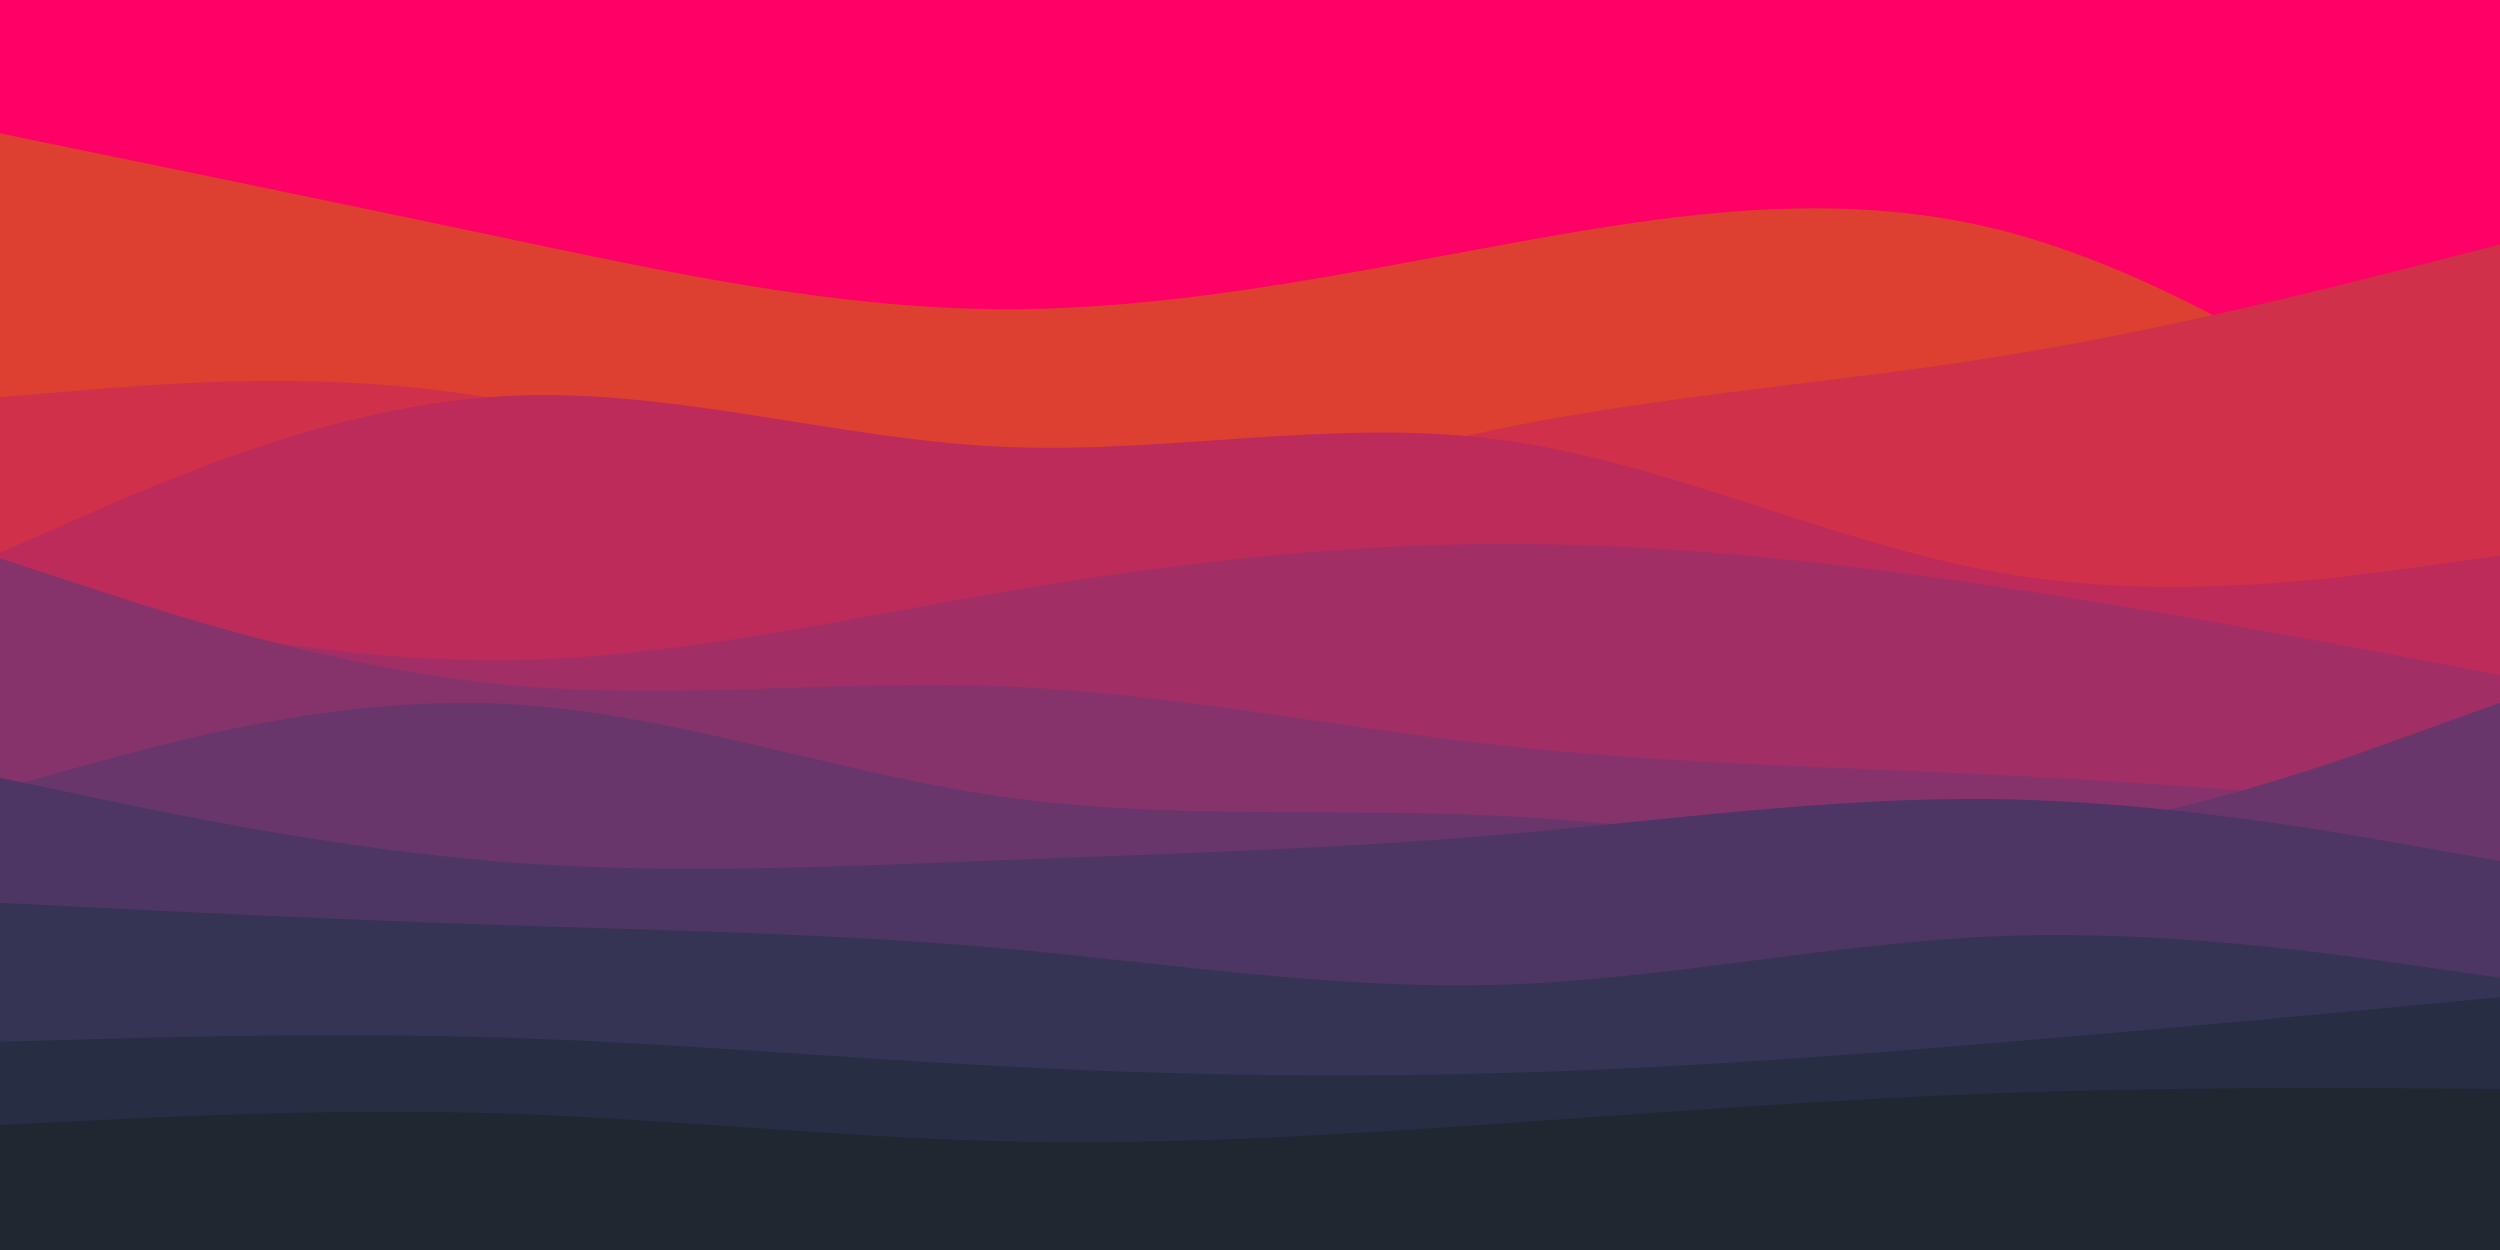
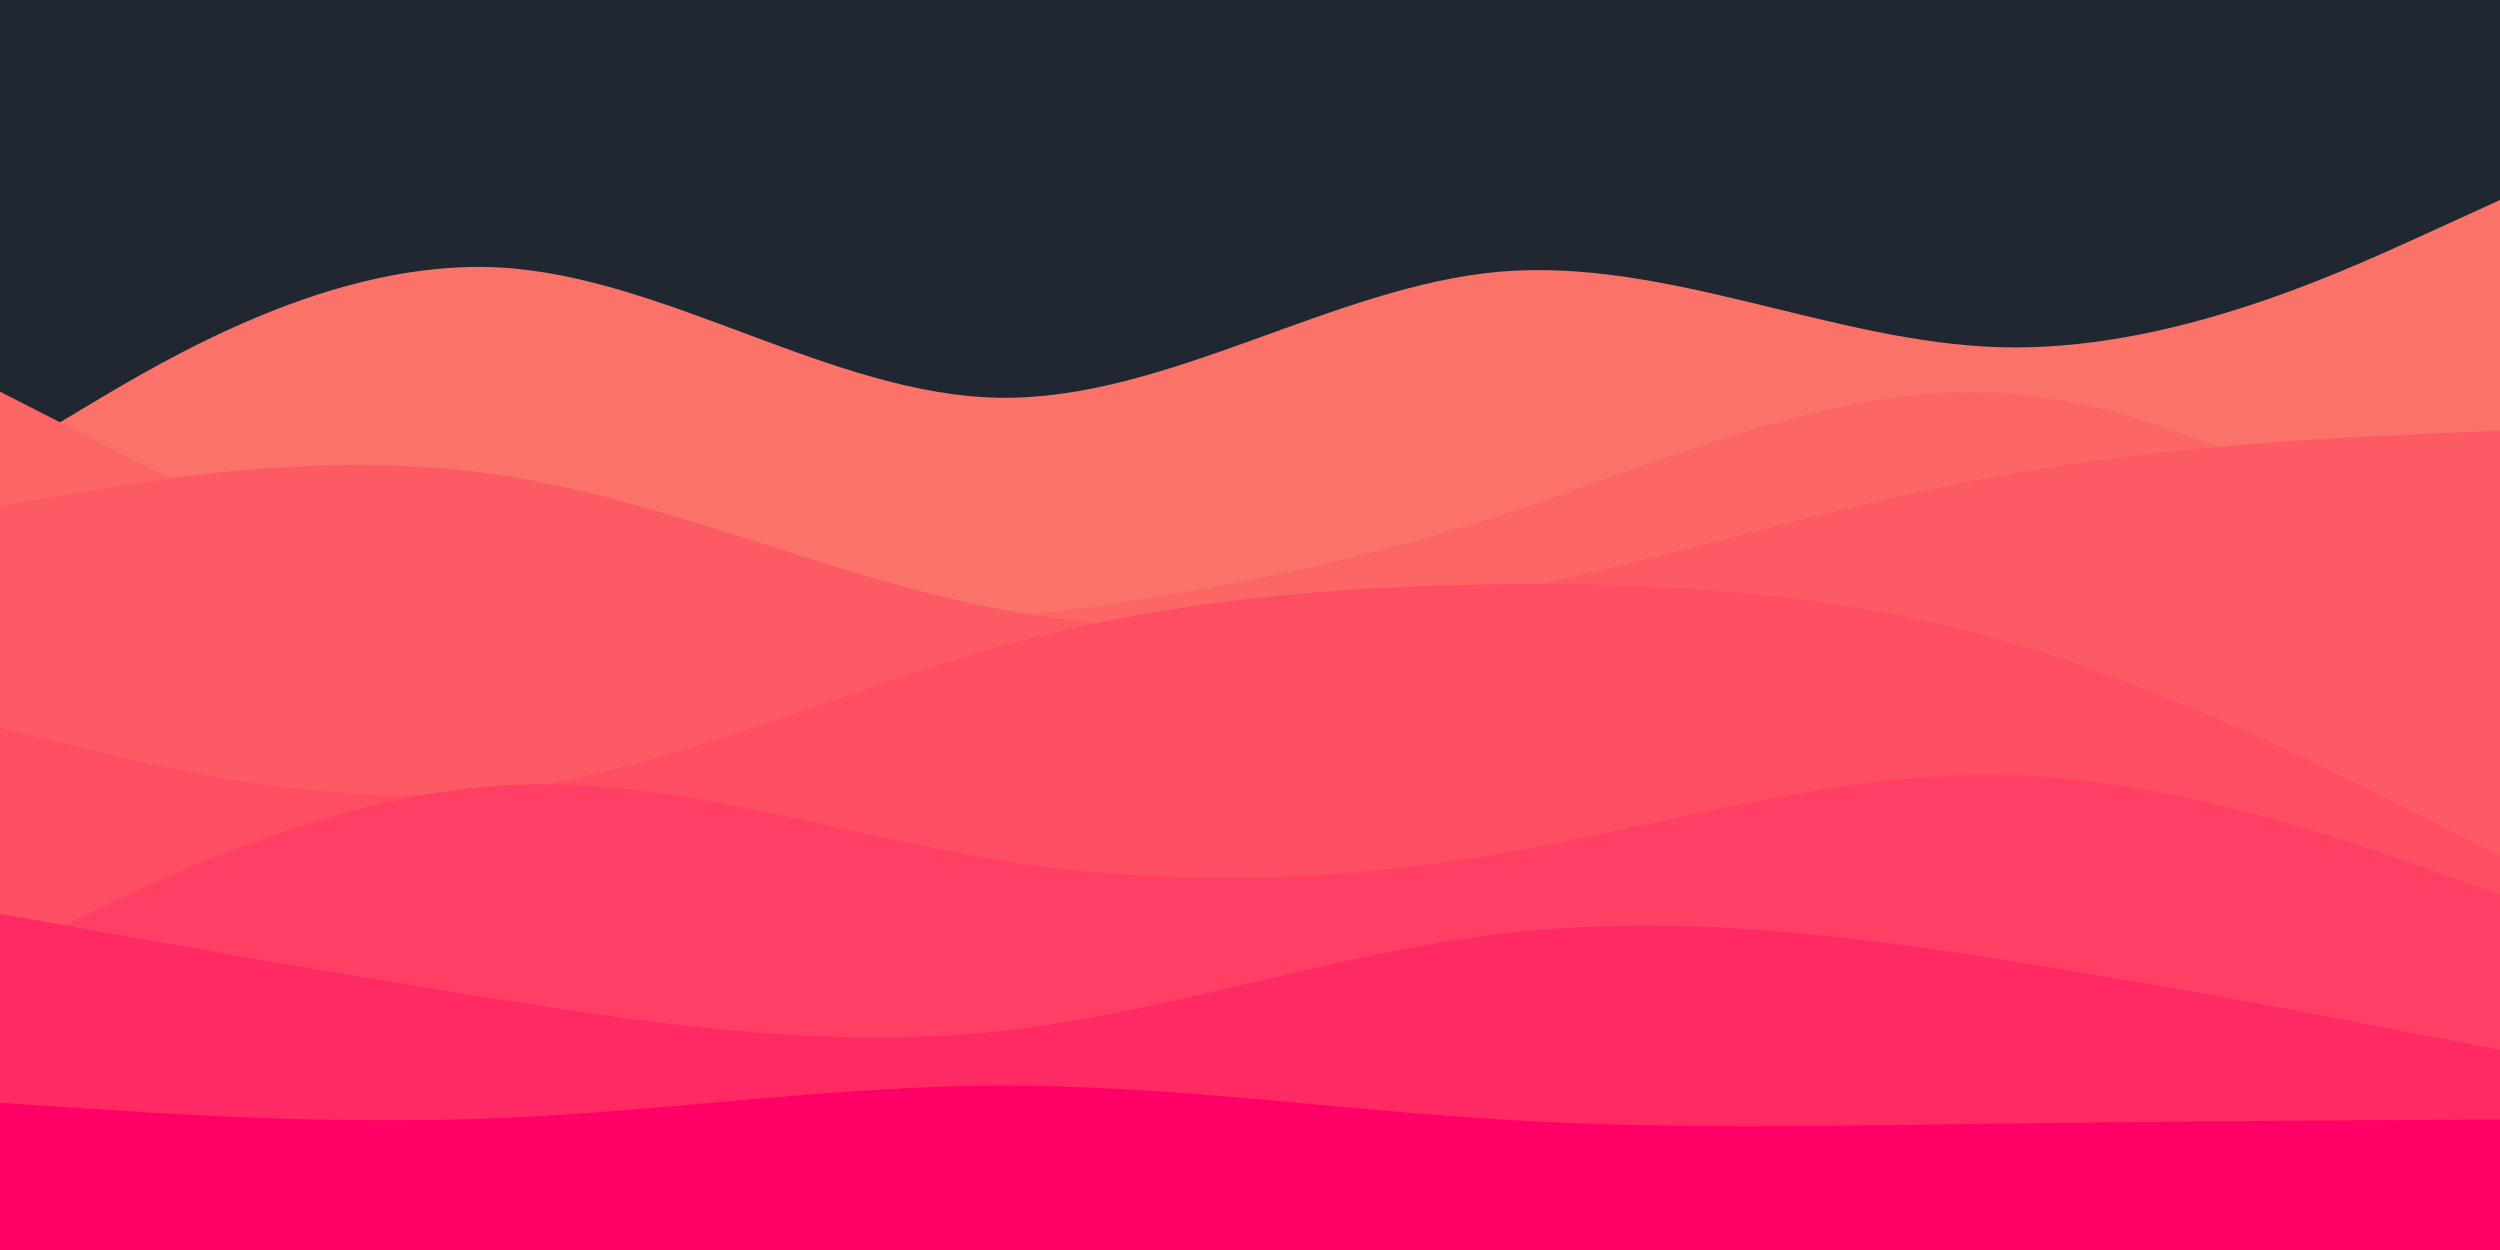
<svg xmlns="http://www.w3.org/2000/svg" id="visual" viewBox="0 0 900 450" width="900" height="450" version="1.1">
-   <rect x="0" y="0" width="900" height="450" fill="#ff0066" />
-   <path d="M0 48L30 54.2C60 60.3 120 72.7 180 85.3C240 98 300 111 360 111.3C420 111.7 480 99.3 540 88.3C600 77.3 660 67.7 720 82.8C780 98 840 138 870 158L900 178L900 451L870 451C840 451 780 451 720 451C660 451 600 451 540 451C480 451 420 451 360 451C300 451 240 451 180 451C120 451 60 451 30 451L0 451Z" fill="#dd3f31" />
-   <path d="M0 143L30 140.5C60 138 120 133 180 143.8C240 154.7 300 181.3 360 184.3C420 187.3 480 166.7 540 154.3C600 142 660 138 720 128.3C780 118.7 840 103.3 870 95.7L900 88L900 451L870 451C840 451 780 451 720 451C660 451 600 451 540 451C480 451 420 451 360 451C300 451 240 451 180 451C120 451 60 451 30 451L0 451Z" fill="#d03049" />
-   <path d="M0 199L30 185.8C60 172.7 120 146.3 180 142.7C240 139 300 158 360 160.8C420 163.7 480 150.3 540 158.3C600 166.3 660 195.7 720 206.2C780 216.7 840 208.3 870 204.2L900 200L900 451L870 451C840 451 780 451 720 451C660 451 600 451 540 451C480 451 420 451 360 451C300 451 240 451 180 451C120 451 60 451 30 451L0 451Z" fill="#bc2b5a" />
-   <path d="M0 212L30 218.5C60 225 120 238 180 237.7C240 237.3 300 223.7 360 213.3C420 203 480 196 540 195.8C600 195.7 660 202.3 720 211.3C780 220.3 840 231.7 870 237.3L900 243L900 451L870 451C840 451 780 451 720 451C660 451 600 451 540 451C480 451 420 451 360 451C300 451 240 451 180 451C120 451 60 451 30 451L0 451Z" fill="#a22e66" />
-   <path d="M0 201L30 210.8C60 220.7 120 240.3 180 246.3C240 252.3 300 244.7 360 247C420 249.3 480 261.7 540 268.3C600 275 660 276 720 279C780 282 840 287 870 289.5L900 292L900 451L870 451C840 451 780 451 720 451C660 451 600 451 540 451C480 451 420 451 360 451C300 451 240 451 180 451C120 451 60 451 30 451L0 451Z" fill="#86336c" />
-   <path d="M0 284L30 275.7C60 267.3 120 250.7 180 253.3C240 256 300 278 360 286.7C420 295.3 480 290.7 540 293.7C600 296.7 660 307.3 720 301.8C780 296.3 840 274.7 870 263.8L900 253L900 451L870 451C840 451 780 451 720 451C660 451 600 451 540 451C480 451 420 451 360 451C300 451 240 451 180 451C120 451 60 451 30 451L0 451Z" fill="#68366b" />
-   <path d="M0 280L30 286.3C60 292.7 120 305.3 180 310.2C240 315 300 312 360 309.7C420 307.3 480 305.7 540 300.5C600 295.3 660 286.7 720 287.7C780 288.7 840 299.3 870 304.7L900 310L900 451L870 451C840 451 780 451 720 451C660 451 600 451 540 451C480 451 420 451 360 451C300 451 240 451 180 451C120 451 60 451 30 451L0 451Z" fill="#4d3663" />
-   <path d="M0 325L30 326.5C60 328 120 331 180 333C240 335 300 336 360 341.3C420 346.7 480 356.3 540 354.5C600 352.7 660 339.3 720 337C780 334.7 840 343.3 870 347.7L900 352L900 451L870 451C840 451 780 451 720 451C660 451 600 451 540 451C480 451 420 451 360 451C300 451 240 451 180 451C120 451 60 451 30 451L0 451Z" fill="#363455" />
-   <path d="M0 375L30 374.2C60 373.3 120 371.7 180 373.5C240 375.3 300 380.7 360 383.8C420 387 480 388 540 386.3C600 384.7 660 380.3 720 375.3C780 370.3 840 364.7 870 361.8L900 359L900 451L870 451C840 451 780 451 720 451C660 451 600 451 540 451C480 451 420 451 360 451C300 451 240 451 180 451C120 451 60 451 30 451L0 451Z" fill="#272e44" />
-   <path d="M0 405L30 403.5C60 402 120 399 180 400.8C240 402.7 300 409.3 360 410.8C420 412.3 480 408.7 540 404.5C600 400.3 660 395.7 720 393.5C780 391.3 840 391.7 870 391.8L900 392L900 451L870 451C840 451 780 451 720 451C660 451 600 451 540 451C480 451 420 451 360 451C300 451 240 451 180 451C120 451 60 451 30 451L0 451Z" fill="#202731" />
+   <rect x="0" y="0" width="900" height="450" fill="#202731" />
+   <path d="M0 165L30 147C60 129 120 93 180 96.3C240 99.7 300 142.3 360 143.2C420 144 480 103 540 97.8C600 92.7 660 123.3 720 125C780 126.7 840 99.3 870 85.7L900 72L900 451L870 451C840 451 780 451 720 451C660 451 600 451 540 451C480 451 420 451 360 451C300 451 240 451 180 451C120 451 60 451 30 451L0 451Z" fill="#fa7268" />
+   <path d="M0 141L30 156.3C60 171.7 120 202.3 180 216.7C240 231 300 229 360 222.5C420 216 480 205 540 185.5C600 166 660 138 720 141.5C780 145 840 180 870 197.5L900 215L900 451L870 451C840 451 780 451 720 451C660 451 600 451 540 451C480 451 420 451 360 451C300 451 240 451 180 451C120 451 60 451 30 451L0 451Z" fill="#fc6765" />
+   <path d="M0 182L30 177C60 172 120 162 180 171C240 180 300 208 360 219.3C420 230.7 480 225.3 540 213.2C600 201 660 182 720 171.2C780 160.3 840 157.7 870 156.3L900 155L900 451L870 451C840 451 780 451 720 451C660 451 600 451 540 451C480 451 420 451 360 451C300 451 240 451 180 451C120 451 60 451 30 451L0 451Z" fill="#fd5b64" />
+   <path d="M0 262L30 269.3C60 276.7 120 291.3 180 284.5C240 277.7 300 249.3 360 232.7C420 216 480 211 540 210.3C600 209.7 660 213.3 720 230.3C780 247.3 840 277.7 870 292.8L900 308L900 451L870 451C840 451 780 451 720 451C660 451 600 451 540 451C480 451 420 451 360 451C300 451 240 451 180 451C120 451 60 451 30 451L0 451Z" fill="#fe4e63" />
+   <path d="M0 344L30 329.7C60 315.3 120 286.7 180 282.8C240 279 300 300 360 309.7C420 319.3 480 317.7 540 307.3C600 297 660 278 720 279C780 280 840 301 870 311.5L900 322L900 451L870 451C840 451 780 451 720 451C660 451 600 451 540 451C480 451 420 451 360 451C300 451 240 451 180 451C120 451 60 451 30 451L0 451Z" fill="#ff3f63" />
+   <path d="M0 329L30 334.3C60 339.7 120 350.3 180 359.8C240 369.3 300 377.7 360 371.2C420 364.7 480 343.3 540 336.2C600 329 660 336 720 345.3C780 354.7 840 366.3 870 372.2L900 378L900 451L870 451C840 451 780 451 720 451C660 451 600 451 540 451C480 451 420 451 360 451C300 451 240 451 180 451C120 451 60 451 30 451L0 451Z" fill="#ff2a64" />
+   <path d="M0 397L30 399C60 401 120 405 180 402.5C240 400 300 391 360 390.8C420 390.7 480 399.3 540 403C600 406.7 660 405.3 720 404.5C780 403.7 840 403.3 870 403.2L900 403L900 451L870 451C840 451 780 451 720 451C660 451 600 451 540 451C480 451 420 451 360 451C300 451 240 451 180 451C120 451 60 451 30 451L0 451Z" fill="#ff0066" />
</svg>
